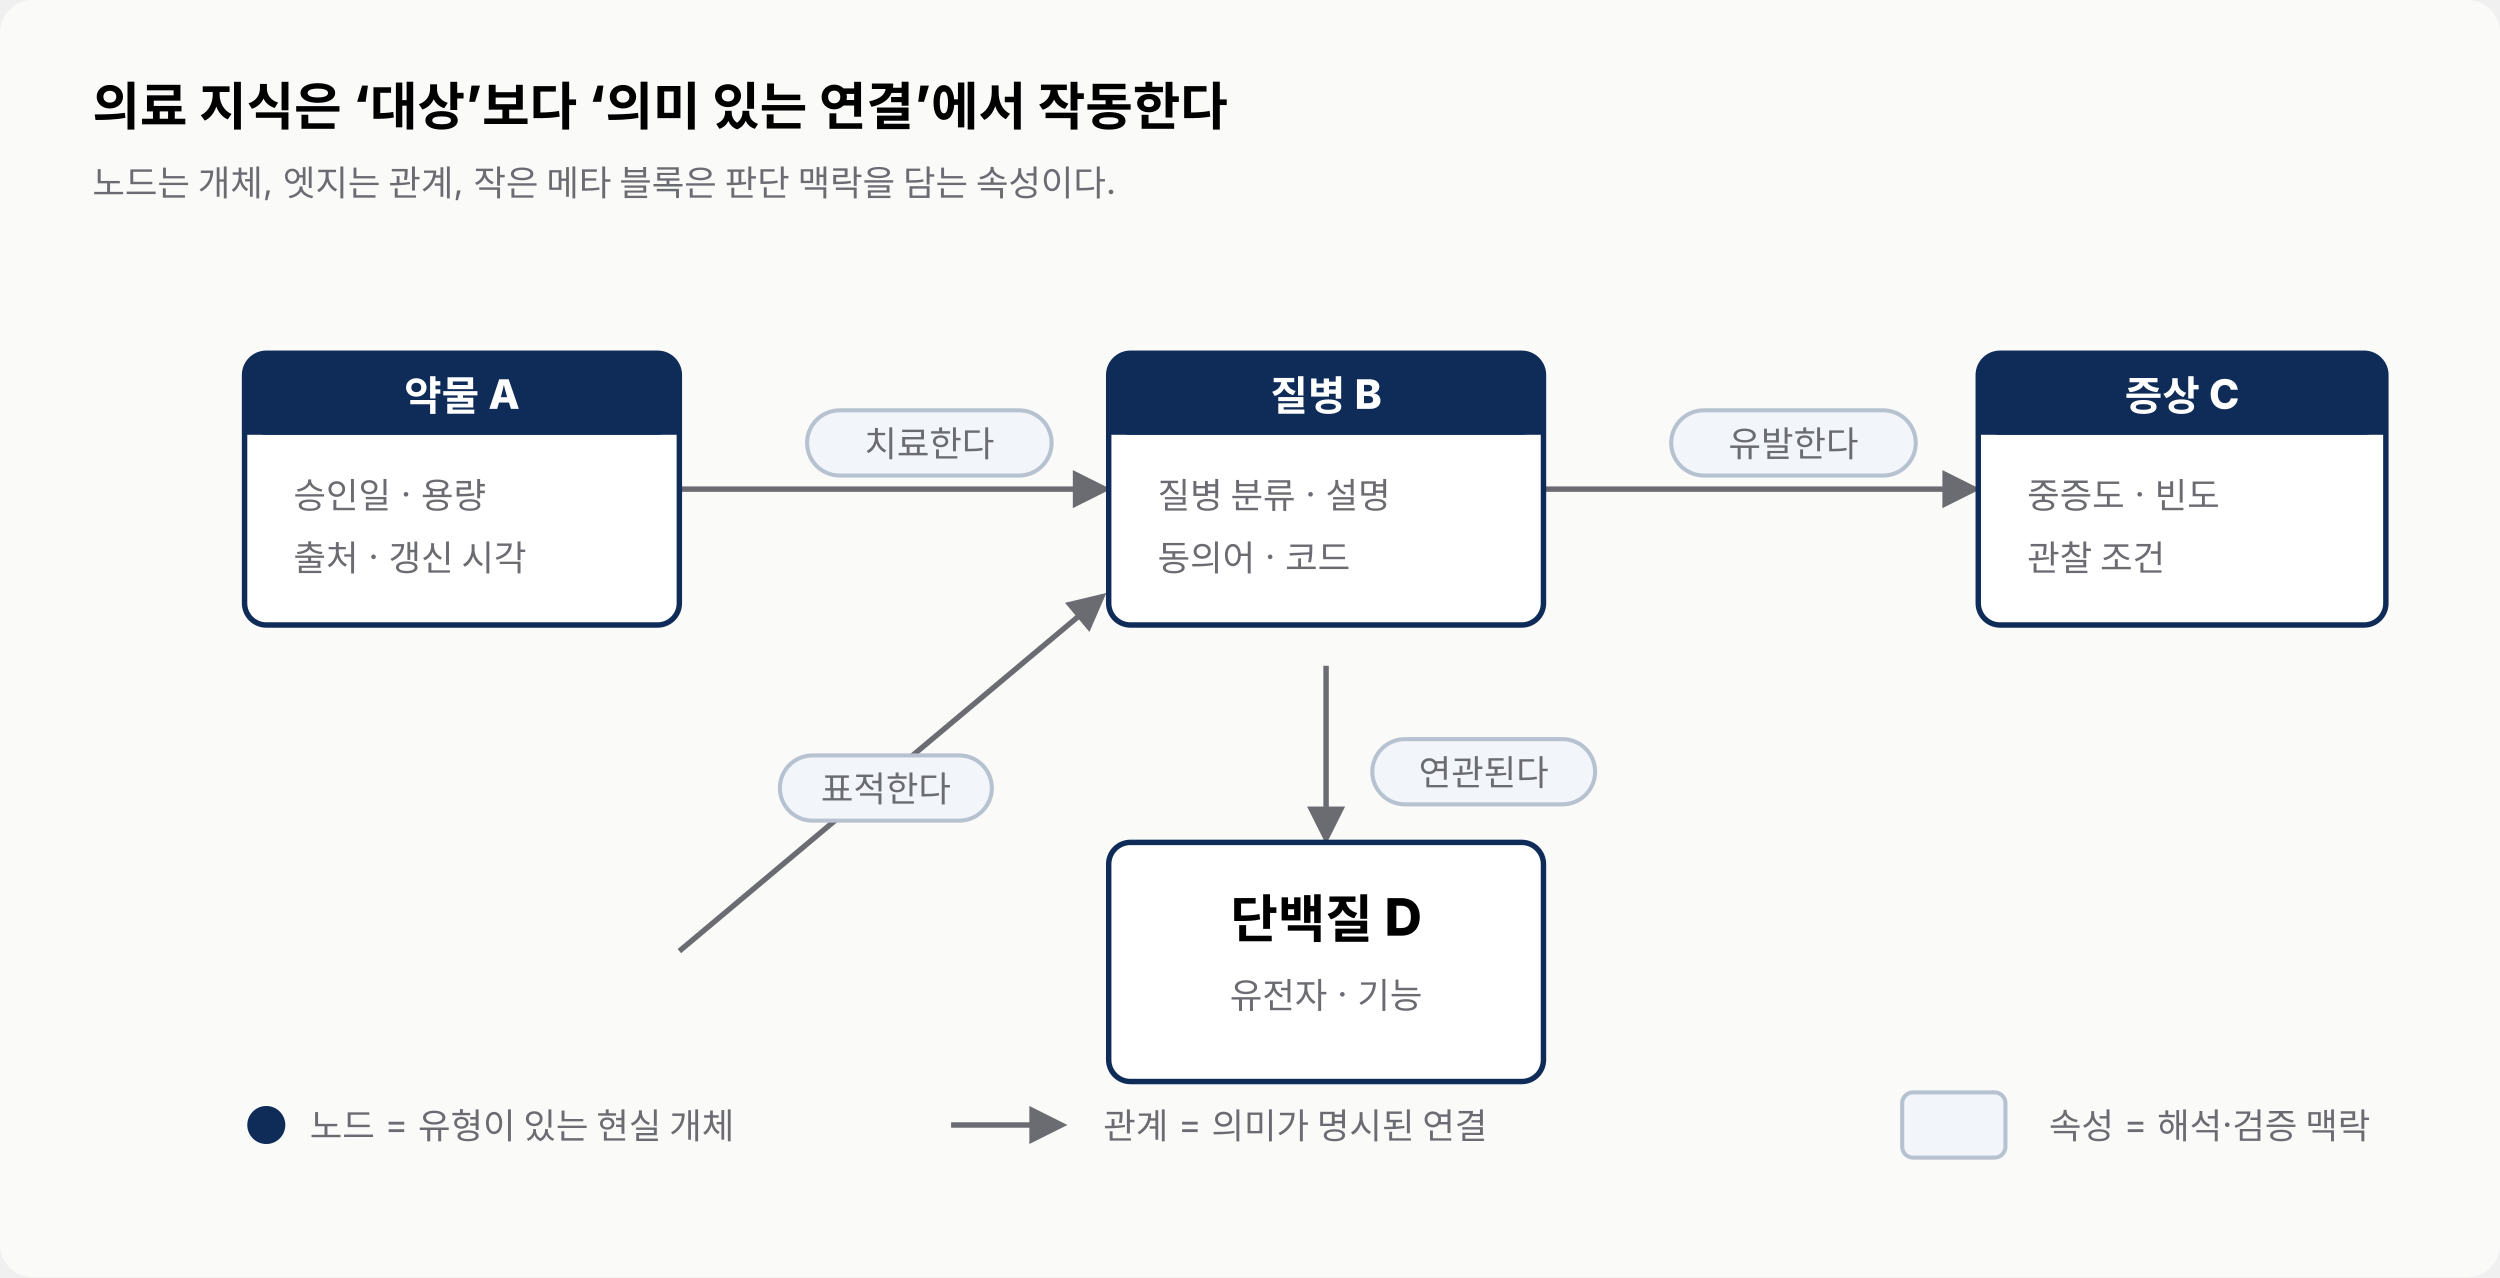
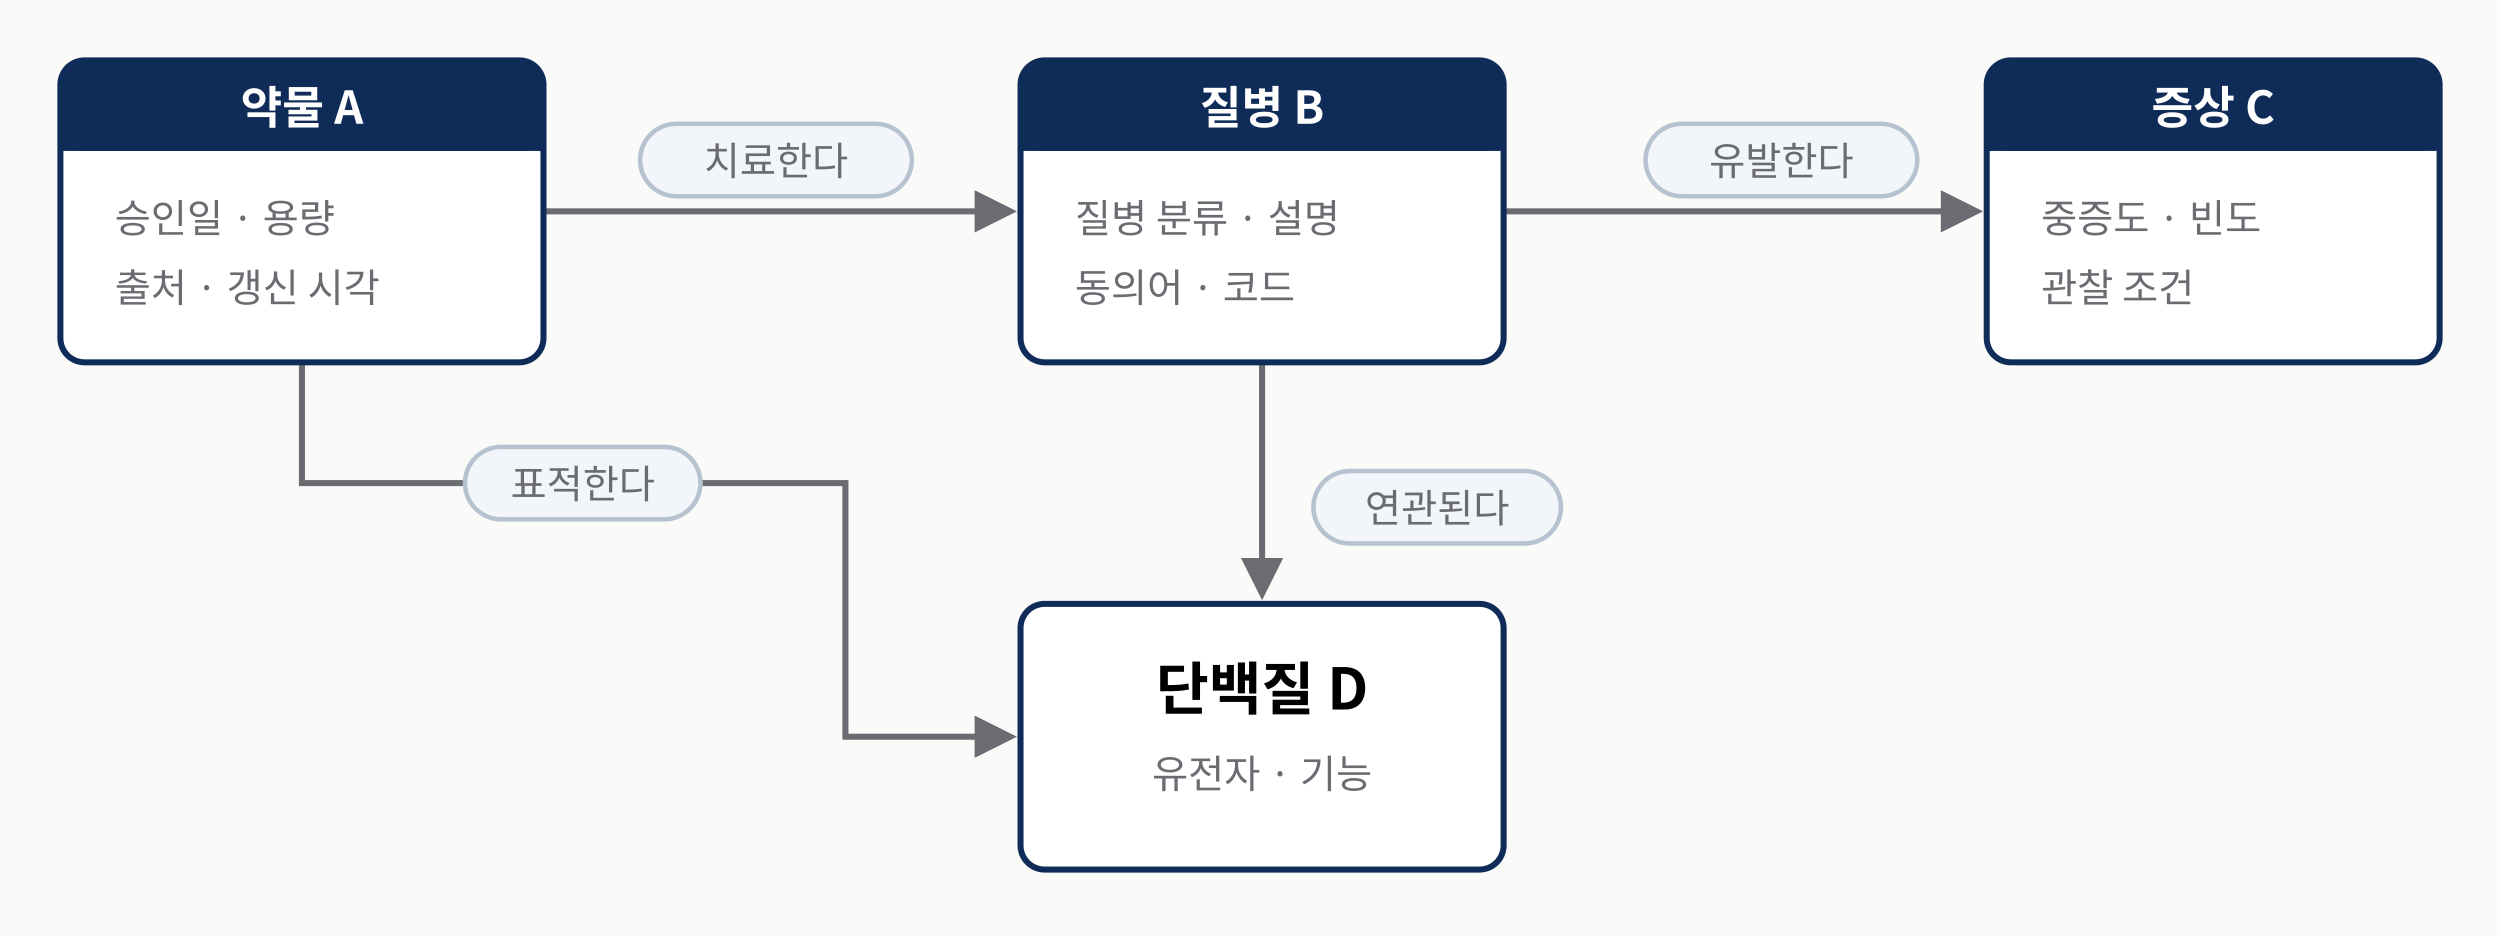
- <svg xmlns="http://www.w3.org/2000/svg" viewBox="0 0 920 470" role="img" aria-labelledby="title desc">
+ <svg xmlns="http://www.w3.org/2000/svg" viewBox="70 110 828 310" role="img" aria-labelledby="title desc">
  <defs>
    <marker id="arrow" viewBox="0 0 10 10" refX="8" refY="5" markerWidth="7" markerHeight="7" orient="auto-start-reverse">
      <path d="M0 0L10 5L0 10z" fill="#6B6B72" />
    </marker>
-     <style>.t{font-family:Inter,'Noto Sans KR',sans-serif}.h{font-weight:800;font-size:19px}.b{font-size:15px}.m{font-size:13px;fill:#6B6B72}.node{fill:#fff;stroke:#0F2C59;stroke-width:2}.soft{fill:#F2F5F9;stroke:#B7C2D1;stroke-width:1.5}.edge{stroke:#6B6B72;stroke-width:2;marker-end:url(#arrow)}.pill{fill:#0F2C59}</style>
+     <style>.t{font-family:'Noto Sans CJK KR','Apple SD Gothic Neo','Malgun Gothic','Noto Sans KR',NanumGothic,Inter,system-ui,sans-serif}.h{font-weight:800;font-size:19px}.b{font-size:15px}.m{font-size:13px;fill:#6B6B72}.node{fill:#fff;stroke:#0F2C59;stroke-width:2}.soft{fill:#F2F5F9;stroke:#B7C2D1;stroke-width:1.5}.edge{stroke:#6B6B72;stroke-width:2;marker-end:url(#arrow)}.pill{fill:#0F2C59}</style>
  </defs>
  <rect width="920" height="470" rx="12" fill="#FAFAF9" />
-   <text class="t h" x="34" y="46">의료 지식은 ‘대상’보다 ‘의미 있는 연결’에서 작동한다</text>
-   <text class="t m" x="34" y="72">노드는 개체, 엣지는 관계, 작은 메타 블록은 판단 맥락을 담는 속성이다.</text>
-   <line class="edge" x1="248" y1="180" x2="406" y2="180" />
-   <line class="edge" x1="566" y1="180" x2="726" y2="180" />
-   <line class="edge" x1="488" y1="245" x2="488" y2="308" />
-   <line class="edge" x1="250" y1="350" x2="405" y2="220" />
+   <line class="edge" x1="250" y1="180" x2="404" y2="180" />
+   <line class="edge" x1="568" y1="180" x2="724" y2="180" />
+   <line class="edge" x1="488" y1="230" x2="488" y2="306" />
+   <path class="edge" fill="none" d="M170 230V270H350V354H404" />
  <g>
    <rect class="node" x="90" y="130" width="160" height="100" rx="8" />
    <rect class="pill" x="90" y="130" width="160" height="30" rx="8" />
    <rect class="pill" x="90" y="151" width="160" height="9" />
    <text x="170" y="151" text-anchor="middle" fill="#fff" class="t b" font-weight="800">약물 A</text>
    <text class="t m" x="108" y="187">승인일 · 용량</text>
    <text class="t m" x="108" y="210">출처 · 갱신 시각</text>
  </g>
  <g>
    <rect class="node" x="408" y="130" width="160" height="100" rx="8" />
    <rect class="pill" x="408" y="130" width="160" height="30" rx="8" />
    <rect class="pill" x="408" y="151" width="160" height="9" />
    <text x="488" y="151" text-anchor="middle" fill="#fff" class="t b" font-weight="800">질병 B</text>
    <text class="t m" x="426" y="187">질병 분류 · 설명</text>
    <text class="t m" x="426" y="210">동의어 · 코드</text>
  </g>
  <g>
    <rect class="node" x="728" y="130" width="150" height="100" rx="8" />
    <rect class="pill" x="728" y="130" width="150" height="30" rx="8" />
    <rect class="pill" x="728" y="151" width="150" height="9" />
    <text x="803" y="151" text-anchor="middle" fill="#fff" class="t b" font-weight="800">증상 C</text>
    <text class="t m" x="746" y="187">중증도 · 빈도</text>
    <text class="t m" x="746" y="210">관찰 조건</text>
  </g>
  <g>
    <rect class="node" x="408" y="310" width="160" height="88" rx="8" />
    <text x="488" y="345" text-anchor="middle" class="t h">단백질 D</text>
    <text x="488" y="371" text-anchor="middle" class="t m">유전자 · 기능</text>
  </g>
  <g>
-     <rect class="soft" x="297" y="151" width="90" height="24" rx="12" />
-     <text x="342" y="168" text-anchor="middle" class="t m">치료한다</text>
+     <rect class="soft" x="282" y="151" width="90" height="24" rx="12" />
+     <text x="327" y="168" text-anchor="middle" class="t m">치료한다</text>
    <rect class="soft" x="615" y="151" width="90" height="24" rx="12" />
    <text x="660" y="168" text-anchor="middle" class="t m">유발한다</text>
-     <rect class="soft" x="505" y="272" width="82" height="24" rx="12" />
-     <text x="546" y="289" text-anchor="middle" class="t m">연관된다</text>
-     <rect class="soft" x="287" y="278" width="78" height="24" rx="12" />
-     <text x="326" y="295" text-anchor="middle" class="t m">표적한다</text>
-   </g>
-   <g transform="translate(90 406)">
-     <circle cx="8" cy="8" r="7" fill="#0F2C59" />
-     <text class="t m" x="24" y="13">노드 = 유형이 있는 현실 개체</text>
-     <line x1="260" y1="8" x2="300" y2="8" class="edge" />
-     <text class="t m" x="316" y="13">관계 = 의미가 명시된 연결</text>
-     <rect class="soft" x="610" y="-4" width="38" height="24" rx="4" />
-     <text class="t m" x="664" y="13">속성 = 해석·검증 맥락</text>
+     <rect class="soft" x="505" y="266" width="82" height="24" rx="12" />
+     <text x="546" y="283" text-anchor="middle" class="t m">연관된다</text>
+     <rect class="soft" x="224" y="258" width="78" height="24" rx="12" />
+     <text x="263" y="275" text-anchor="middle" class="t m">표적한다</text>
  </g>
</svg>
